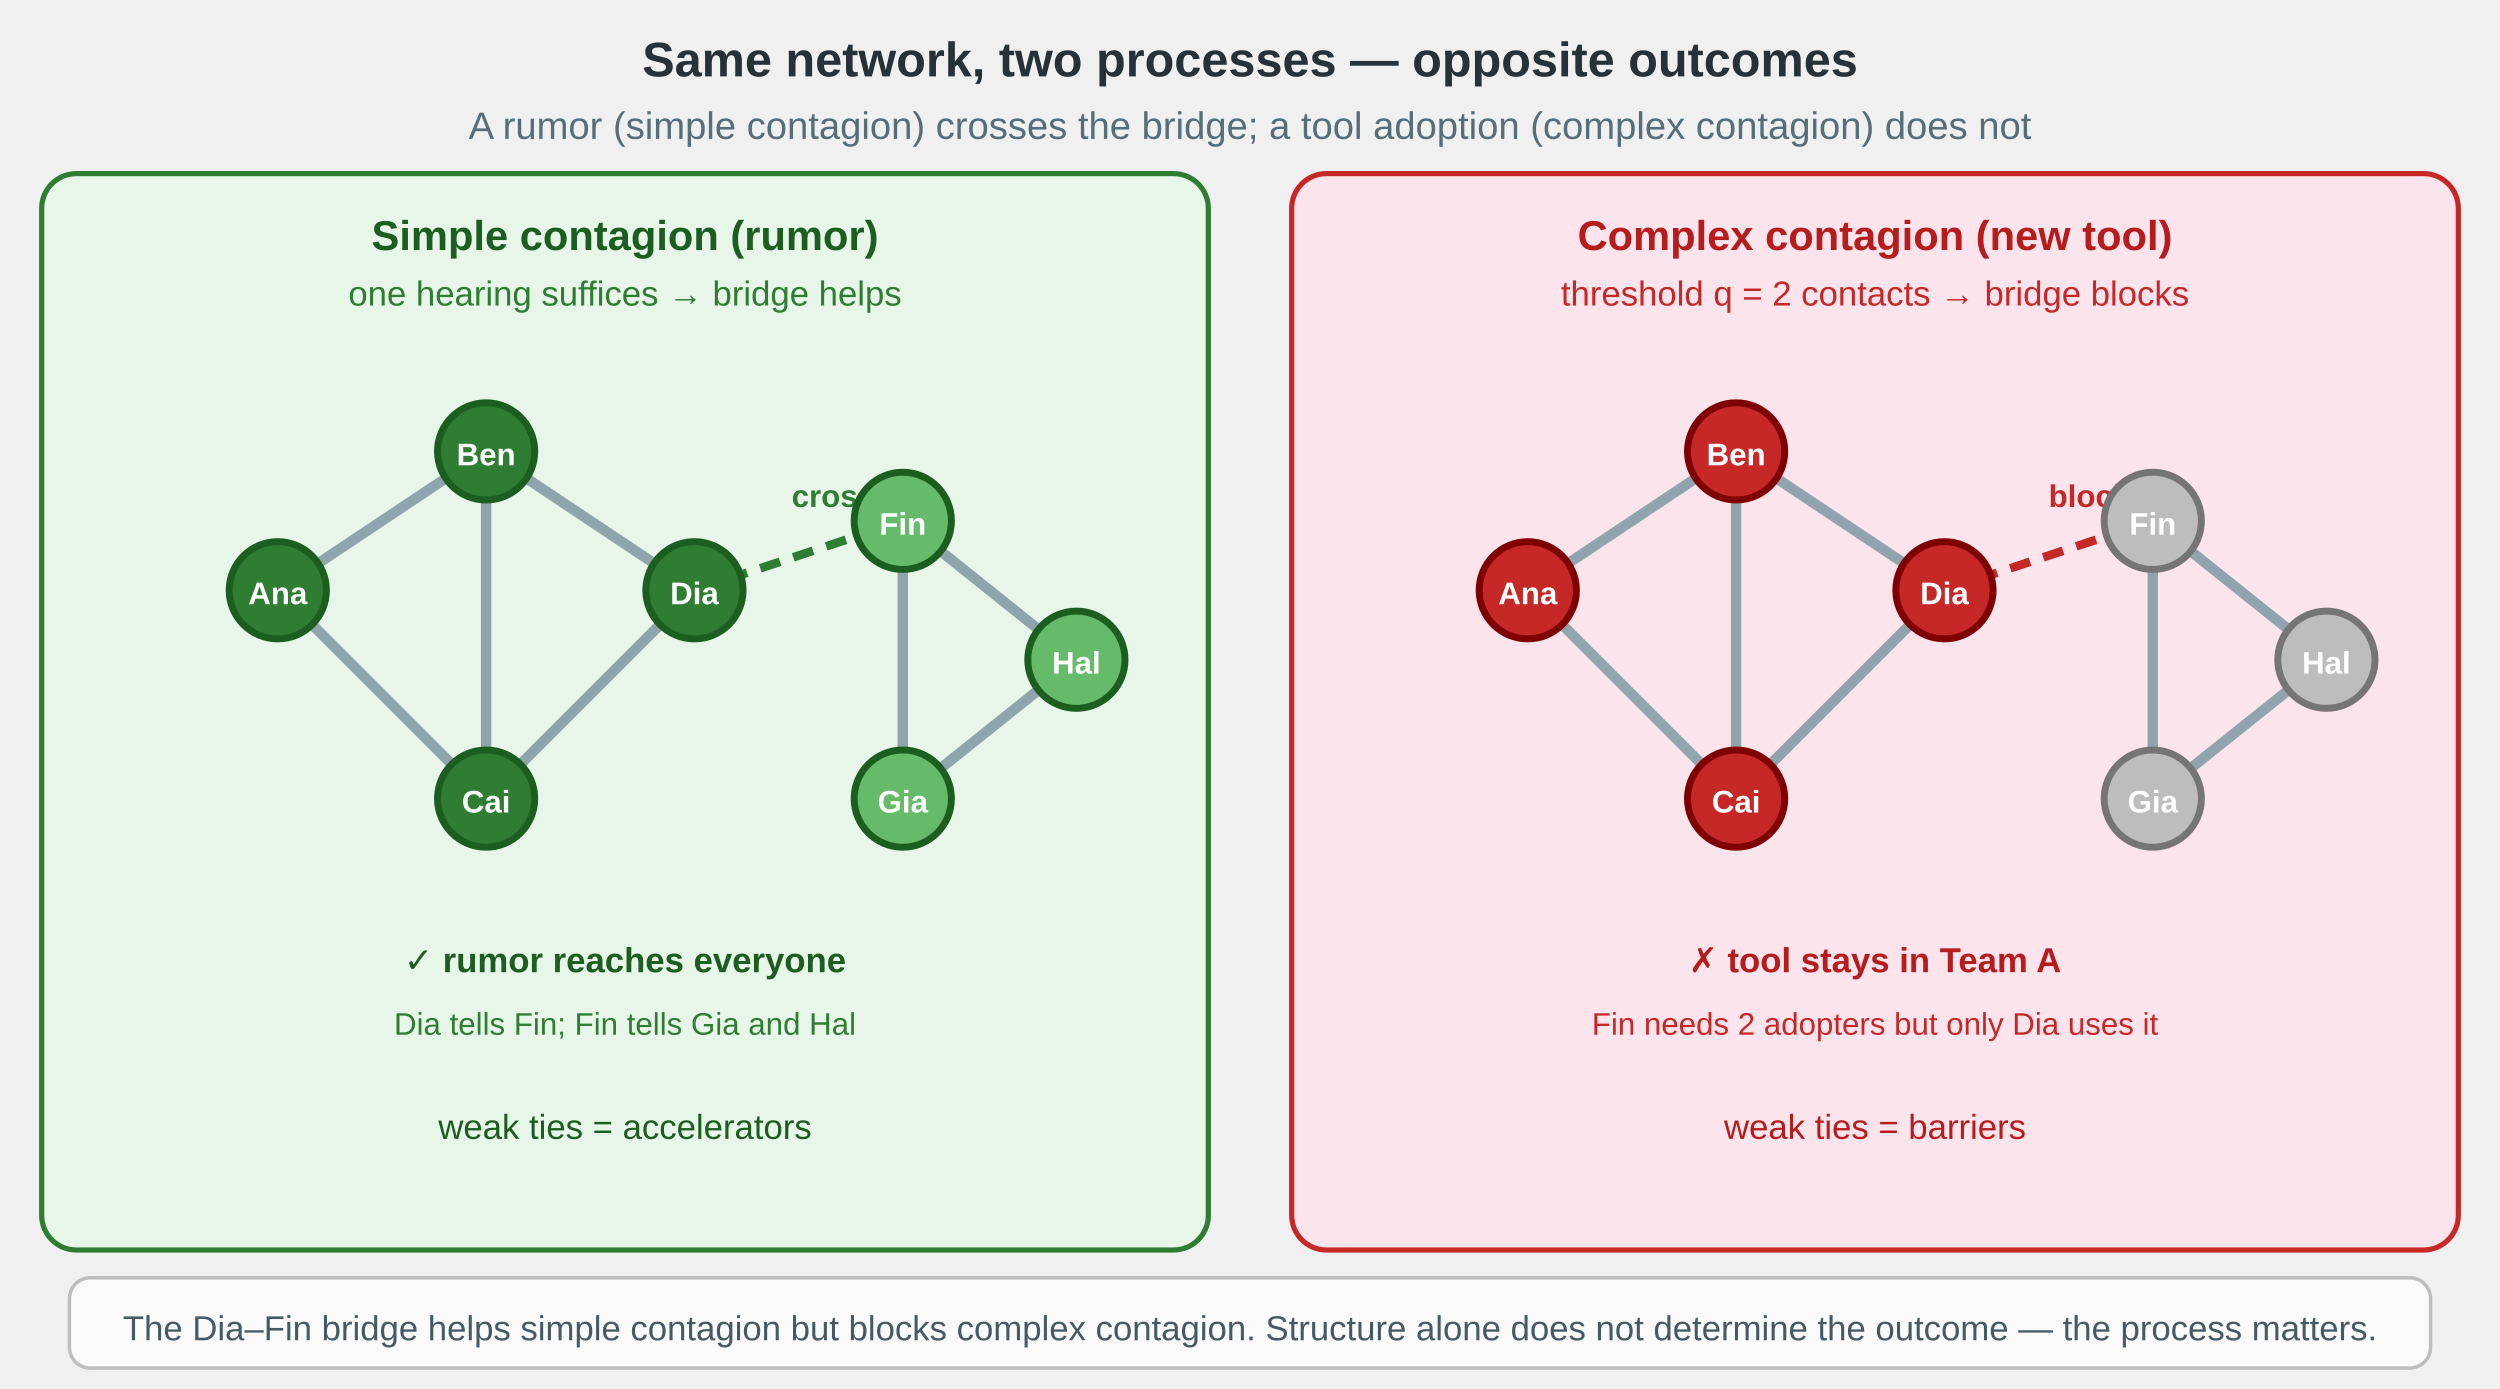
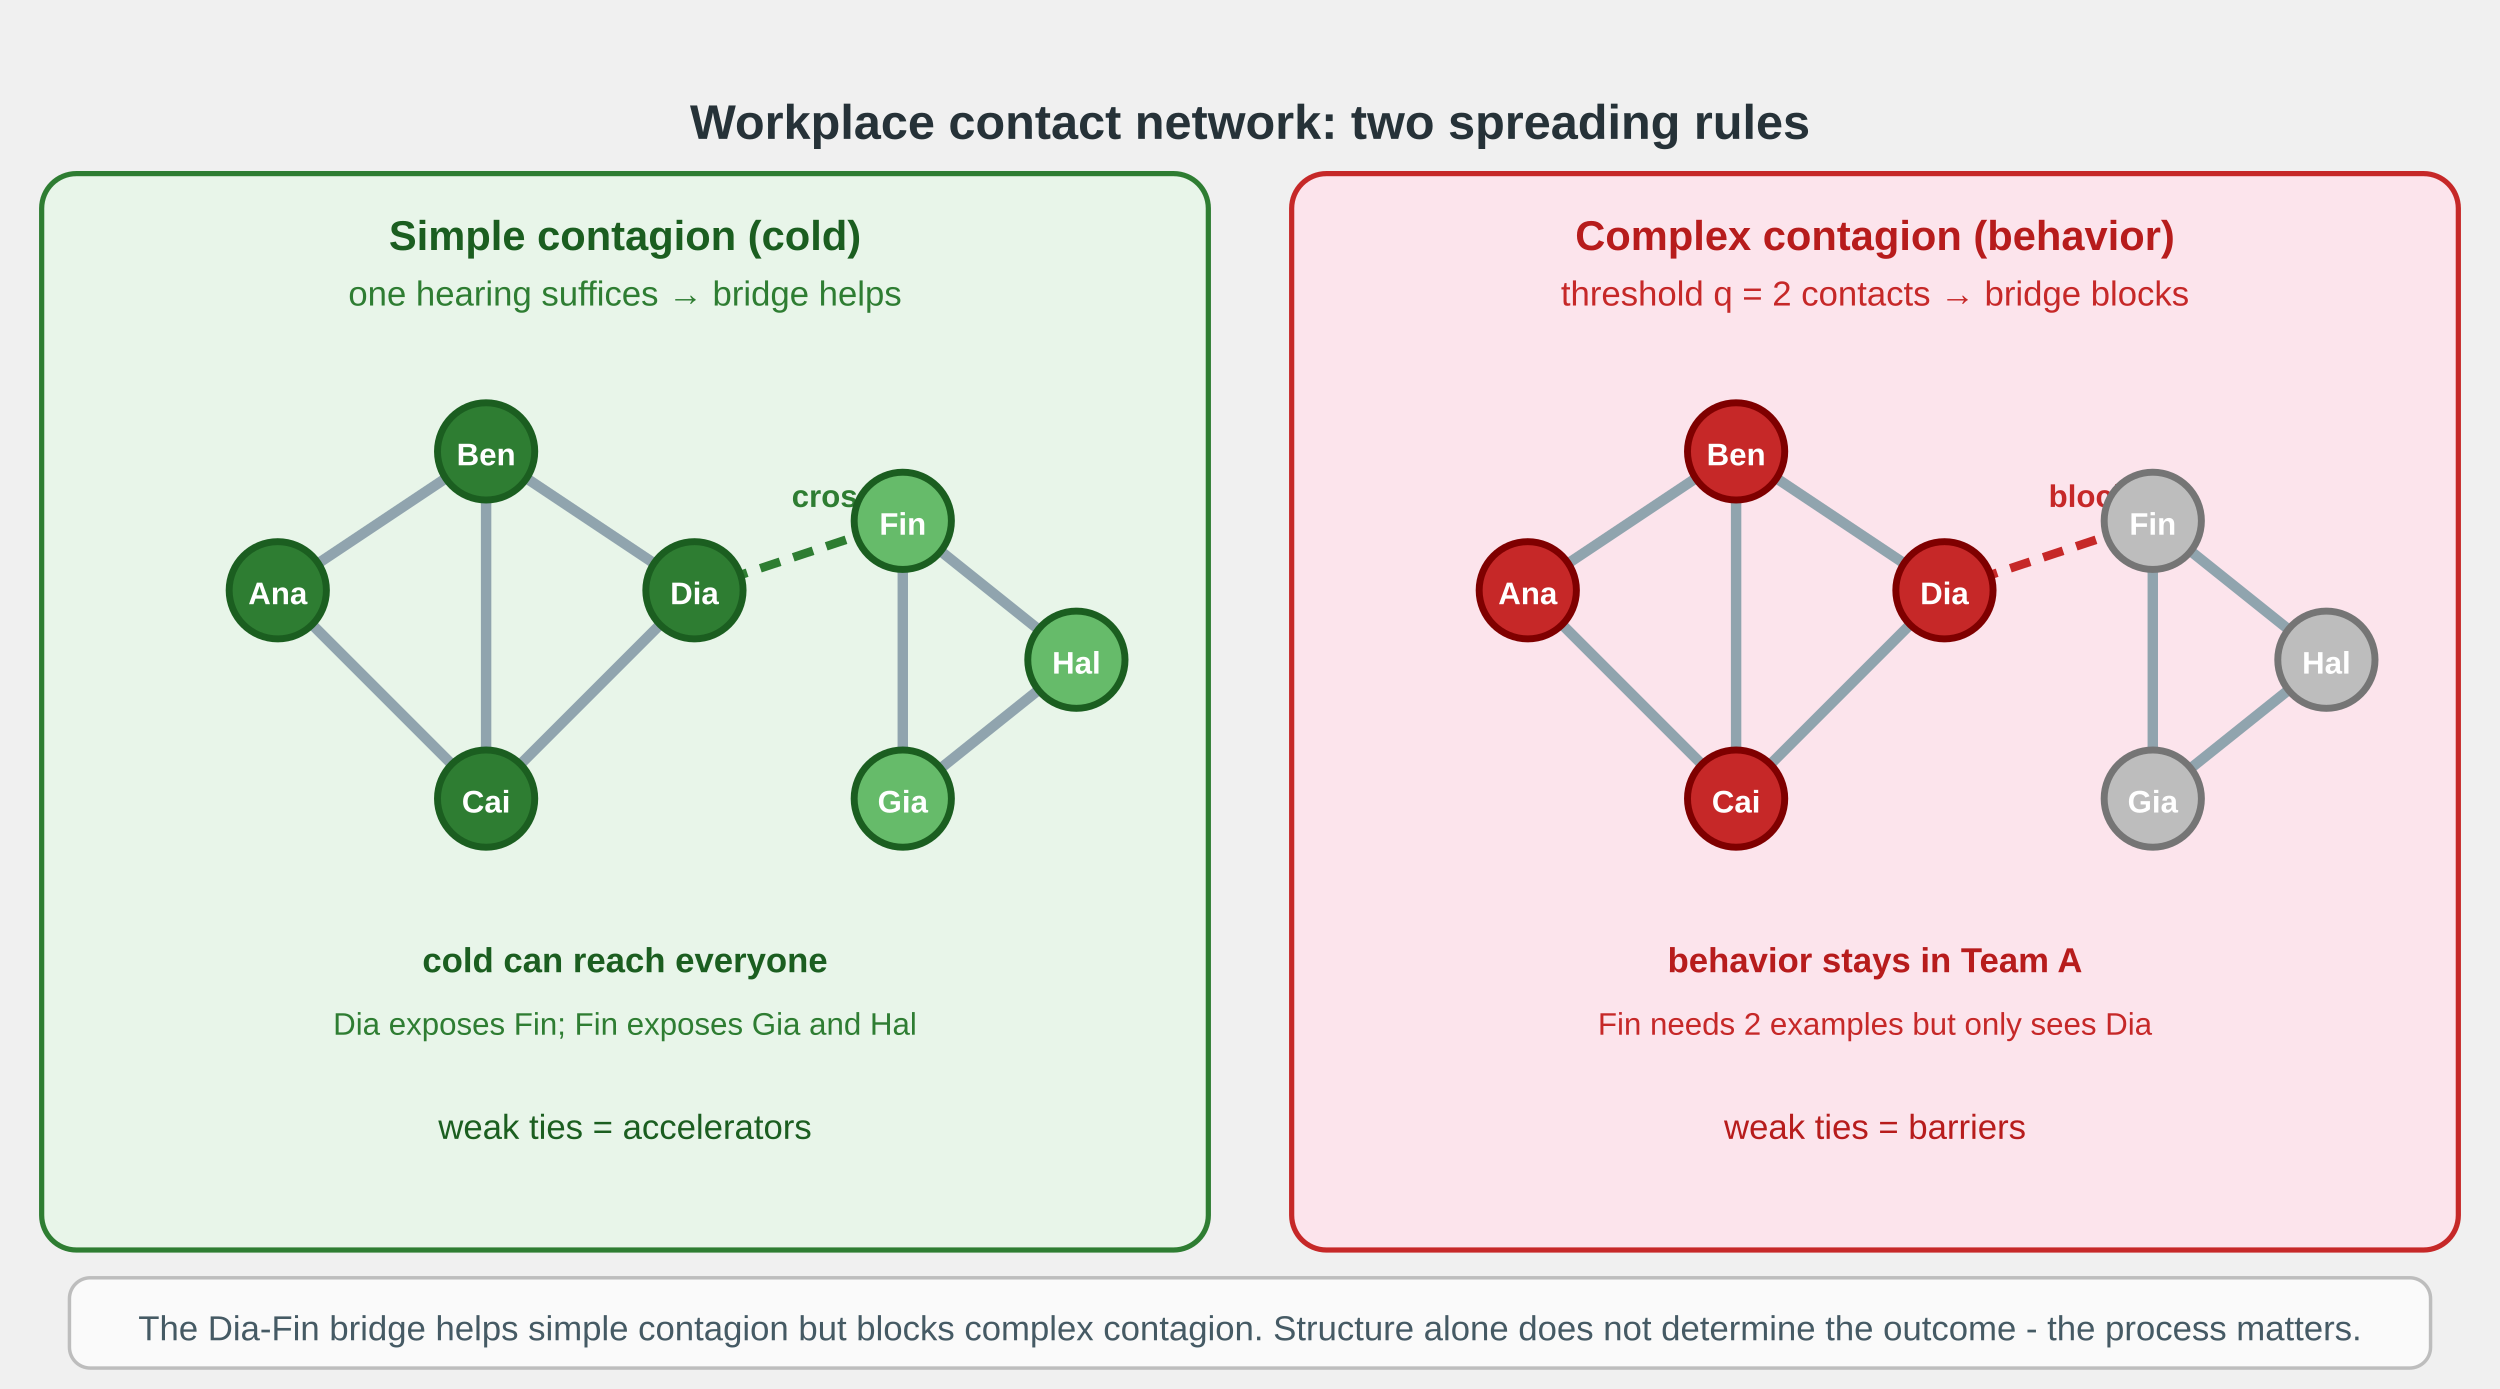
<svg xmlns="http://www.w3.org/2000/svg" viewBox="0 0 720 400" font-family="'Segoe UI', Arial, sans-serif">
-   <text x="360" y="22" text-anchor="middle" font-size="14" font-weight="bold" fill="#263238">Same network, two processes — opposite outcomes</text>
-   <text x="360" y="40" text-anchor="middle" font-size="11" fill="#546e7a">A rumor (simple contagion) crosses the bridge; a tool adoption (complex contagion) does not</text>
+   <text x="360" y="40" text-anchor="middle" font-size="14" font-weight="bold" fill="#263238">Workplace contact network: two spreading rules</text>
  <g transform="translate(0,50)">
    <rect x="12" y="0" width="336" height="310" rx="10" fill="#e8f5e9" stroke="#2e7d32" stroke-width="1.5" />
-     <text x="180" y="22" text-anchor="middle" font-size="12" font-weight="bold" fill="#1b5e20">Simple contagion (rumor)</text>
+     <text x="180" y="22" text-anchor="middle" font-size="12" font-weight="bold" fill="#1b5e20">Simple contagion (cold)</text>
    <text x="180" y="38" text-anchor="middle" font-size="10" fill="#2e7d32">one hearing suffices → bridge helps</text>
    <line x1="80" y1="120" x2="140" y2="80" stroke="#90a4ae" stroke-width="3" />
    <line x1="80" y1="120" x2="140" y2="180" stroke="#90a4ae" stroke-width="3" />
    <line x1="140" y1="80" x2="140" y2="180" stroke="#90a4ae" stroke-width="3" />
    <line x1="140" y1="80" x2="200" y2="120" stroke="#90a4ae" stroke-width="3" />
    <line x1="140" y1="180" x2="200" y2="120" stroke="#90a4ae" stroke-width="3" />
    <line x1="200" y1="120" x2="260" y2="100" stroke="#2e7d32" stroke-width="2.5" stroke-dasharray="6,4" />
    <text x="228" y="96" font-size="9" font-weight="bold" fill="#2e7d32">crosses!</text>
    <line x1="260" y1="100" x2="260" y2="180" stroke="#90a4ae" stroke-width="3" />
    <line x1="260" y1="100" x2="310" y2="140" stroke="#90a4ae" stroke-width="3" />
    <line x1="260" y1="180" x2="310" y2="140" stroke="#90a4ae" stroke-width="3" />
    <circle cx="80" cy="120" r="14" fill="#2e7d32" stroke="#1b5e20" stroke-width="2" />
    <text x="80" y="124" text-anchor="middle" font-size="9" font-weight="bold" fill="white">Ana</text>
    <circle cx="140" cy="80" r="14" fill="#2e7d32" stroke="#1b5e20" stroke-width="2" />
    <text x="140" y="84" text-anchor="middle" font-size="9" font-weight="bold" fill="white">Ben</text>
    <circle cx="140" cy="180" r="14" fill="#2e7d32" stroke="#1b5e20" stroke-width="2" />
    <text x="140" y="184" text-anchor="middle" font-size="9" font-weight="bold" fill="white">Cai</text>
    <circle cx="200" cy="120" r="14" fill="#2e7d32" stroke="#1b5e20" stroke-width="2" />
    <text x="200" y="124" text-anchor="middle" font-size="9" font-weight="bold" fill="white">Dia</text>
    <circle cx="260" cy="100" r="14" fill="#66bb6a" stroke="#1b5e20" stroke-width="2" />
    <text x="260" y="104" text-anchor="middle" font-size="9" font-weight="bold" fill="white">Fin</text>
    <circle cx="260" cy="180" r="14" fill="#66bb6a" stroke="#1b5e20" stroke-width="2" />
    <text x="260" y="184" text-anchor="middle" font-size="9" font-weight="bold" fill="white">Gia</text>
    <circle cx="310" cy="140" r="14" fill="#66bb6a" stroke="#1b5e20" stroke-width="2" />
    <text x="310" y="144" text-anchor="middle" font-size="9" font-weight="bold" fill="white">Hal</text>
-     <text x="180" y="230" text-anchor="middle" font-size="10" fill="#1b5e20" font-weight="bold">✓ rumor reaches everyone</text>
-     <text x="180" y="248" text-anchor="middle" font-size="9" fill="#2e7d32">Dia tells Fin; Fin tells Gia and Hal</text>
+     <text x="180" y="230" text-anchor="middle" font-size="10" fill="#1b5e20" font-weight="bold">cold can reach everyone</text>
+     <text x="180" y="248" text-anchor="middle" font-size="9" fill="#2e7d32">Dia exposes Fin; Fin exposes Gia and Hal</text>
    <text x="180" y="278" text-anchor="middle" font-size="10" fill="#1b5e20">weak ties = accelerators</text>
  </g>
  <g transform="translate(360,50)">
    <rect x="12" y="0" width="336" height="310" rx="10" fill="#fce4ec" stroke="#c62828" stroke-width="1.5" />
-     <text x="180" y="22" text-anchor="middle" font-size="12" font-weight="bold" fill="#b71c1c">Complex contagion (new tool)</text>
+     <text x="180" y="22" text-anchor="middle" font-size="12" font-weight="bold" fill="#b71c1c">Complex contagion (behavior)</text>
    <text x="180" y="38" text-anchor="middle" font-size="10" fill="#c62828">threshold q = 2 contacts → bridge blocks</text>
    <line x1="80" y1="120" x2="140" y2="80" stroke="#90a4ae" stroke-width="3" />
    <line x1="80" y1="120" x2="140" y2="180" stroke="#90a4ae" stroke-width="3" />
    <line x1="140" y1="80" x2="140" y2="180" stroke="#90a4ae" stroke-width="3" />
    <line x1="140" y1="80" x2="200" y2="120" stroke="#90a4ae" stroke-width="3" />
    <line x1="140" y1="180" x2="200" y2="120" stroke="#90a4ae" stroke-width="3" />
    <line x1="200" y1="120" x2="260" y2="100" stroke="#c62828" stroke-width="2.5" stroke-dasharray="6,4" />
    <text x="230" y="96" font-size="9" font-weight="bold" fill="#c62828">blocked!</text>
    <line x1="260" y1="100" x2="260" y2="180" stroke="#90a4ae" stroke-width="3" />
    <line x1="260" y1="100" x2="310" y2="140" stroke="#90a4ae" stroke-width="3" />
    <line x1="260" y1="180" x2="310" y2="140" stroke="#90a4ae" stroke-width="3" />
    <circle cx="80" cy="120" r="14" fill="#c62828" stroke="#7f0000" stroke-width="2" />
    <text x="80" y="124" text-anchor="middle" font-size="9" font-weight="bold" fill="white">Ana</text>
    <circle cx="140" cy="80" r="14" fill="#c62828" stroke="#7f0000" stroke-width="2" />
    <text x="140" y="84" text-anchor="middle" font-size="9" font-weight="bold" fill="white">Ben</text>
    <circle cx="140" cy="180" r="14" fill="#c62828" stroke="#7f0000" stroke-width="2" />
    <text x="140" y="184" text-anchor="middle" font-size="9" font-weight="bold" fill="white">Cai</text>
    <circle cx="200" cy="120" r="14" fill="#c62828" stroke="#7f0000" stroke-width="2" />
    <text x="200" y="124" text-anchor="middle" font-size="9" font-weight="bold" fill="white">Dia</text>
    <circle cx="260" cy="100" r="14" fill="#bdbdbd" stroke="#757575" stroke-width="2" />
    <text x="260" y="104" text-anchor="middle" font-size="9" font-weight="bold" fill="white">Fin</text>
    <circle cx="260" cy="180" r="14" fill="#bdbdbd" stroke="#757575" stroke-width="2" />
    <text x="260" y="184" text-anchor="middle" font-size="9" font-weight="bold" fill="white">Gia</text>
    <circle cx="310" cy="140" r="14" fill="#bdbdbd" stroke="#757575" stroke-width="2" />
    <text x="310" y="144" text-anchor="middle" font-size="9" font-weight="bold" fill="white">Hal</text>
-     <text x="180" y="230" text-anchor="middle" font-size="10" fill="#b71c1c" font-weight="bold">✗ tool stays in Team A</text>
-     <text x="180" y="248" text-anchor="middle" font-size="9" fill="#c62828">Fin needs 2 adopters but only Dia uses it</text>
+     <text x="180" y="230" text-anchor="middle" font-size="10" fill="#b71c1c" font-weight="bold">behavior stays in Team A</text>
+     <text x="180" y="248" text-anchor="middle" font-size="9" fill="#c62828">Fin needs 2 examples but only sees Dia</text>
    <text x="180" y="278" text-anchor="middle" font-size="10" fill="#b71c1c">weak ties = barriers</text>
  </g>
  <rect x="20" y="368" width="680" height="26" rx="6" fill="#fafafa" stroke="#bdbdbd" stroke-width="1" />
-   <text x="360" y="386" text-anchor="middle" font-size="10" fill="#455a64">The Dia–Fin bridge helps simple contagion but blocks complex contagion. Structure alone does not determine the outcome — the process matters.</text>
+   <text x="360" y="386" text-anchor="middle" font-size="10" fill="#455a64">The Dia-Fin bridge helps simple contagion but blocks complex contagion. Structure alone does not determine the outcome - the process matters.</text>
</svg>
